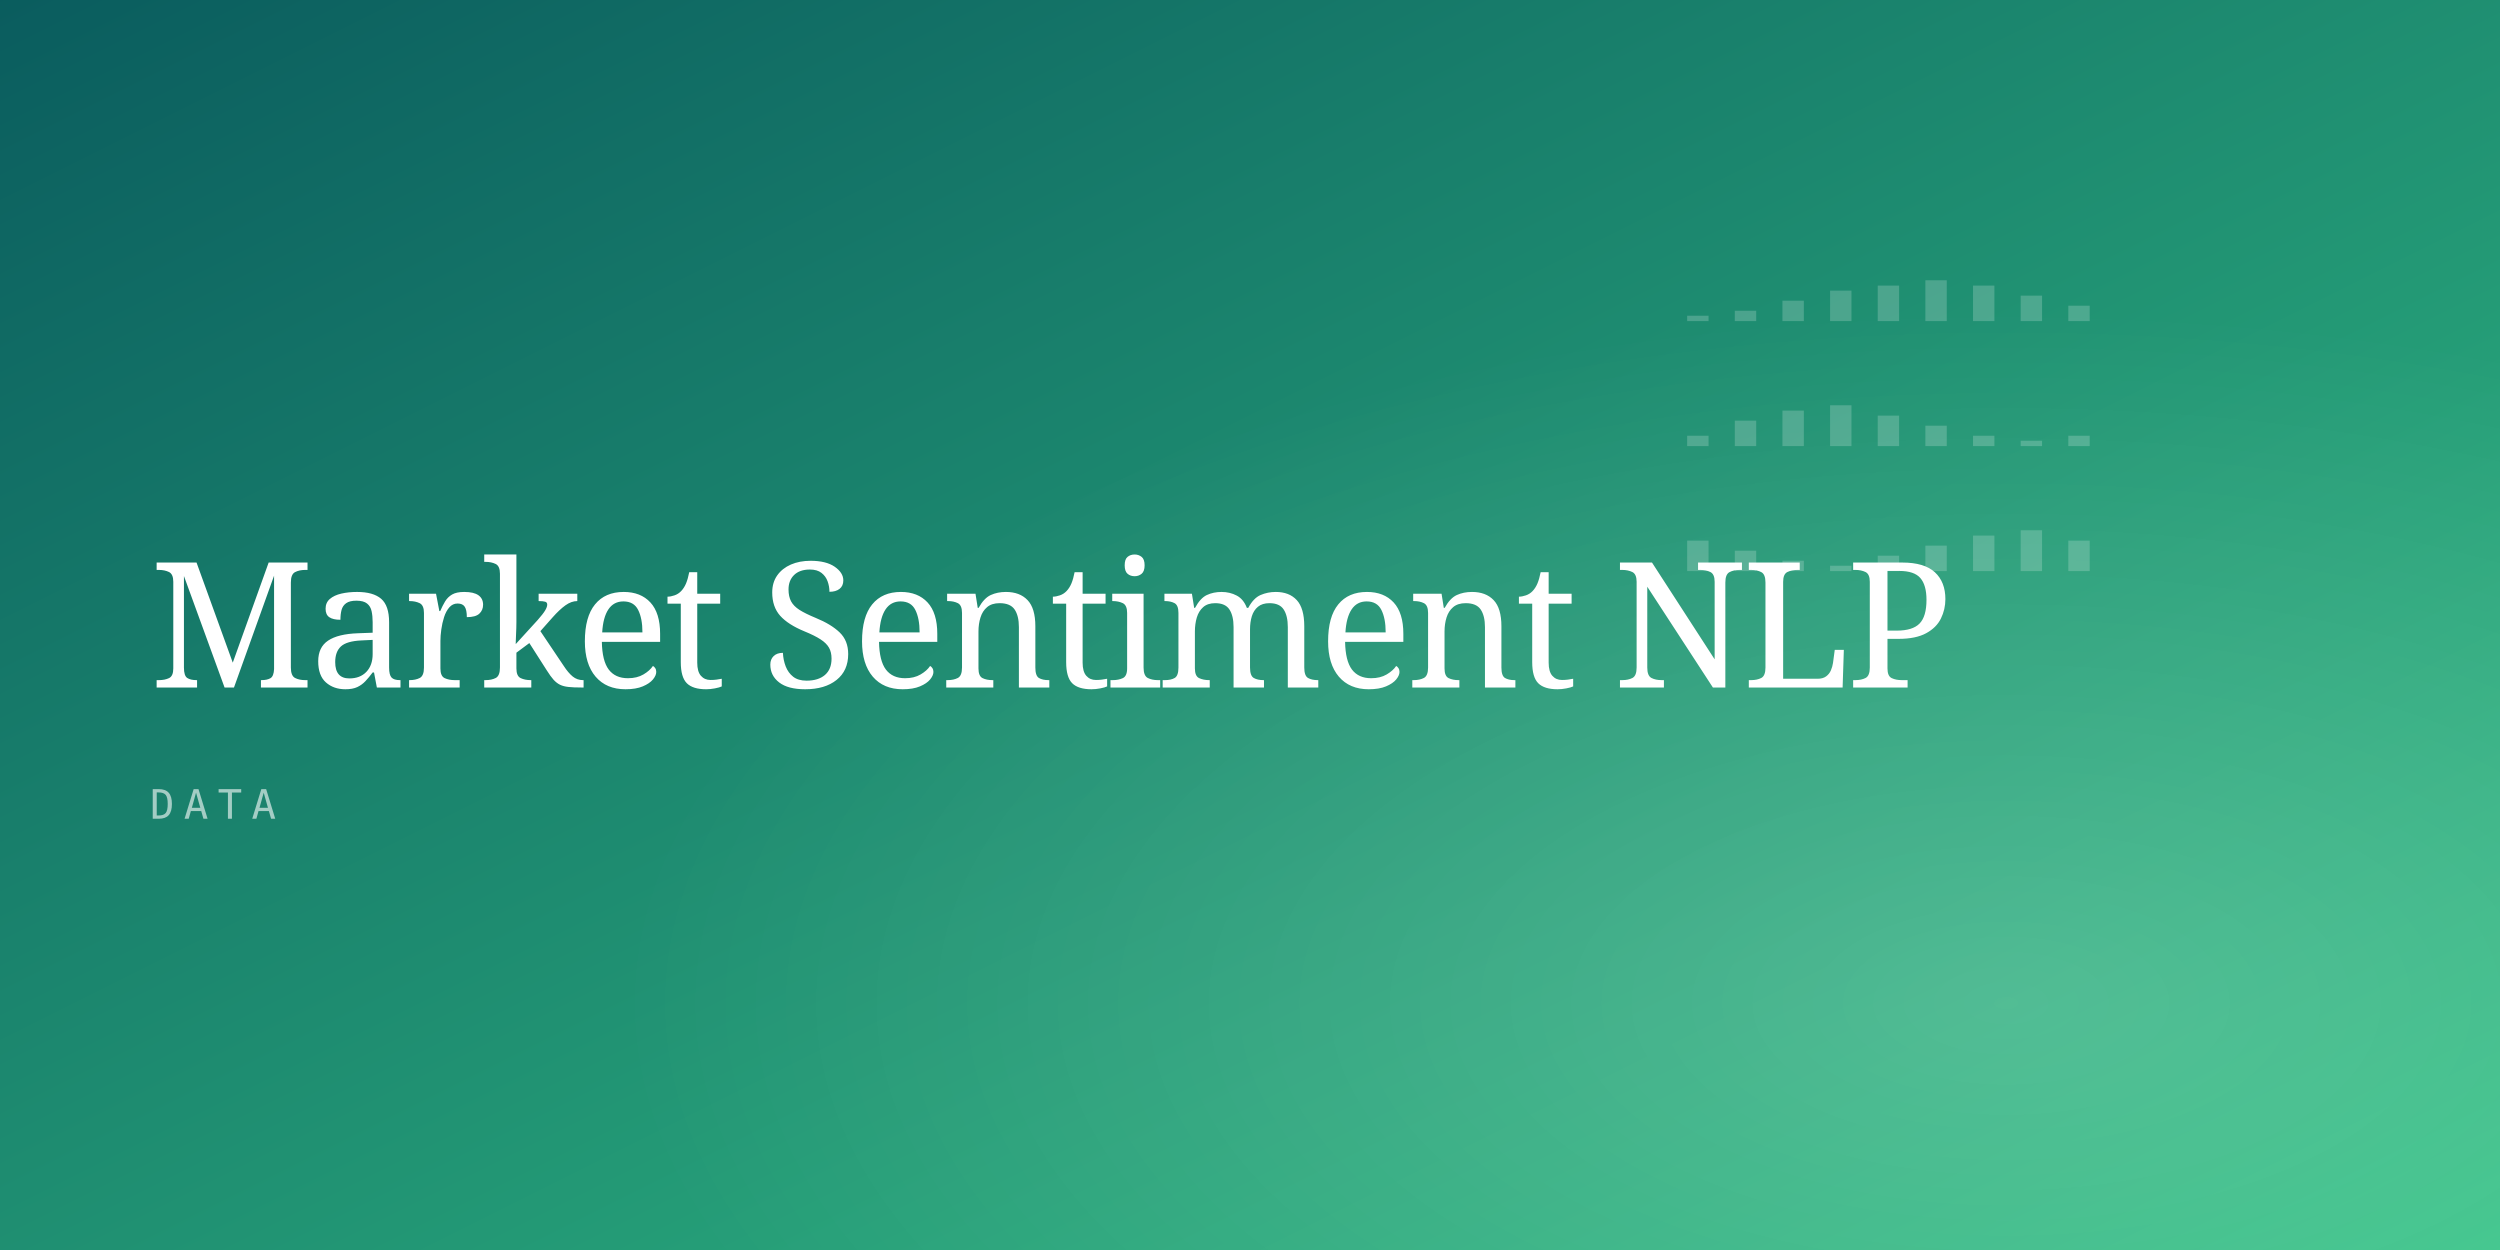
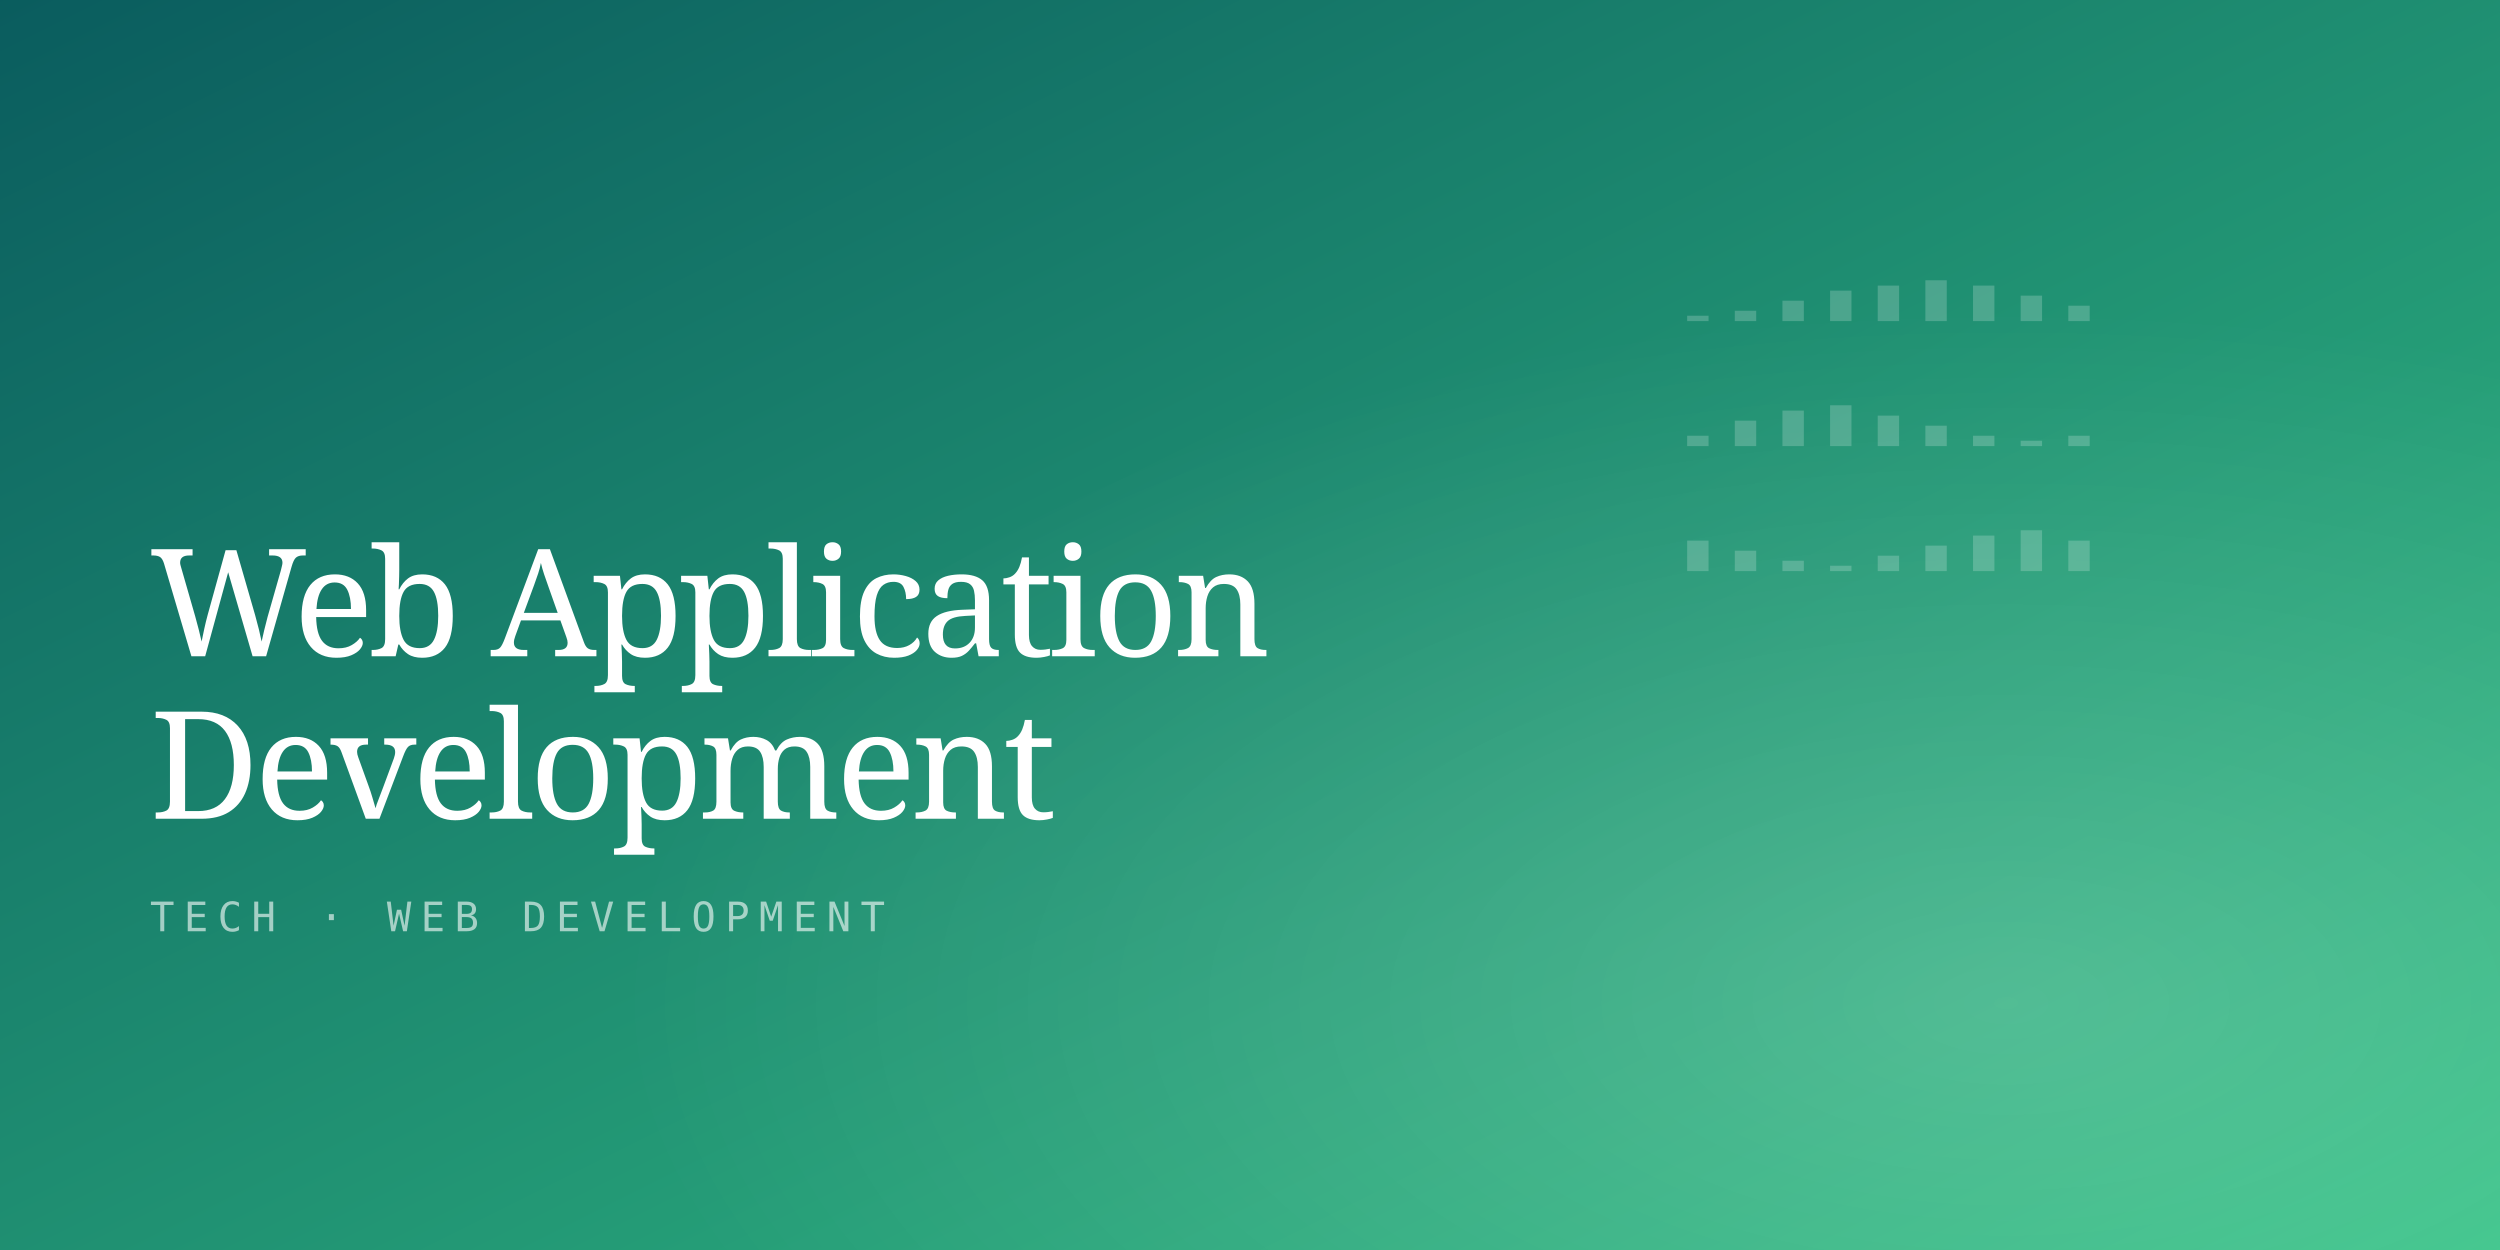
<svg xmlns="http://www.w3.org/2000/svg" viewBox="0 0 800 400">
  <defs>
    <linearGradient id="bg" x1="0" y1="0" x2="1" y2="1">
      <stop offset="0%" stop-color="#0a5c5e" />
      <stop offset="100%" stop-color="#34c285" />
    </linearGradient>
    <radialGradient id="grain" cx="80%" cy="80%" r="55%">
      <stop offset="0%" stop-color="#fff" stop-opacity="0.18" />
      <stop offset="100%" stop-color="#fff" stop-opacity="0" />
    </radialGradient>
  </defs>
  <rect width="800" height="400" fill="url(#bg)" />
  <rect width="800" height="400" fill="url(#grain)" />
  <g fill="rgba(255,255,255,0.20)" font-family="DM Mono, monospace" font-size="11" letter-spacing="1">
    <text x="540" y="100">▁ ▂ ▄ ▆ ▇ █ ▇ ▅ ▃</text>
    <text x="540" y="140">▂ ▅ ▇ █ ▆ ▄ ▂ ▁ ▂</text>
    <text x="540" y="180">▆ ▄ ▂ ▁ ▃ ▅ ▇ █ ▆</text>
  </g>
-   <text x="48" y="220" fill="#fff" font-family="DM Serif Display, Georgia, serif" font-size="56" font-weight="500" letter-spacing="-1.5">Market Sentiment NLP</text>
-   <text x="48" y="262" fill="rgba(255,255,255,0.6)" font-family="DM Mono, monospace" font-size="13" letter-spacing="3">DATA</text>
+   <text x="48" y="210" fill="#fff" font-family="DM Serif Display, Georgia, serif" font-size="48" font-weight="500" letter-spacing="-1.5">Web Application</text>
+   <text x="48" y="262" fill="#fff" font-family="DM Serif Display, Georgia, serif" font-size="48" font-weight="500" letter-spacing="-1.5">Development</text>
+   <text x="48" y="298" fill="rgba(255,255,255,0.6)" font-family="DM Mono, monospace" font-size="13" letter-spacing="3">TECH · WEB DEVELOPMENT</text>
</svg>
